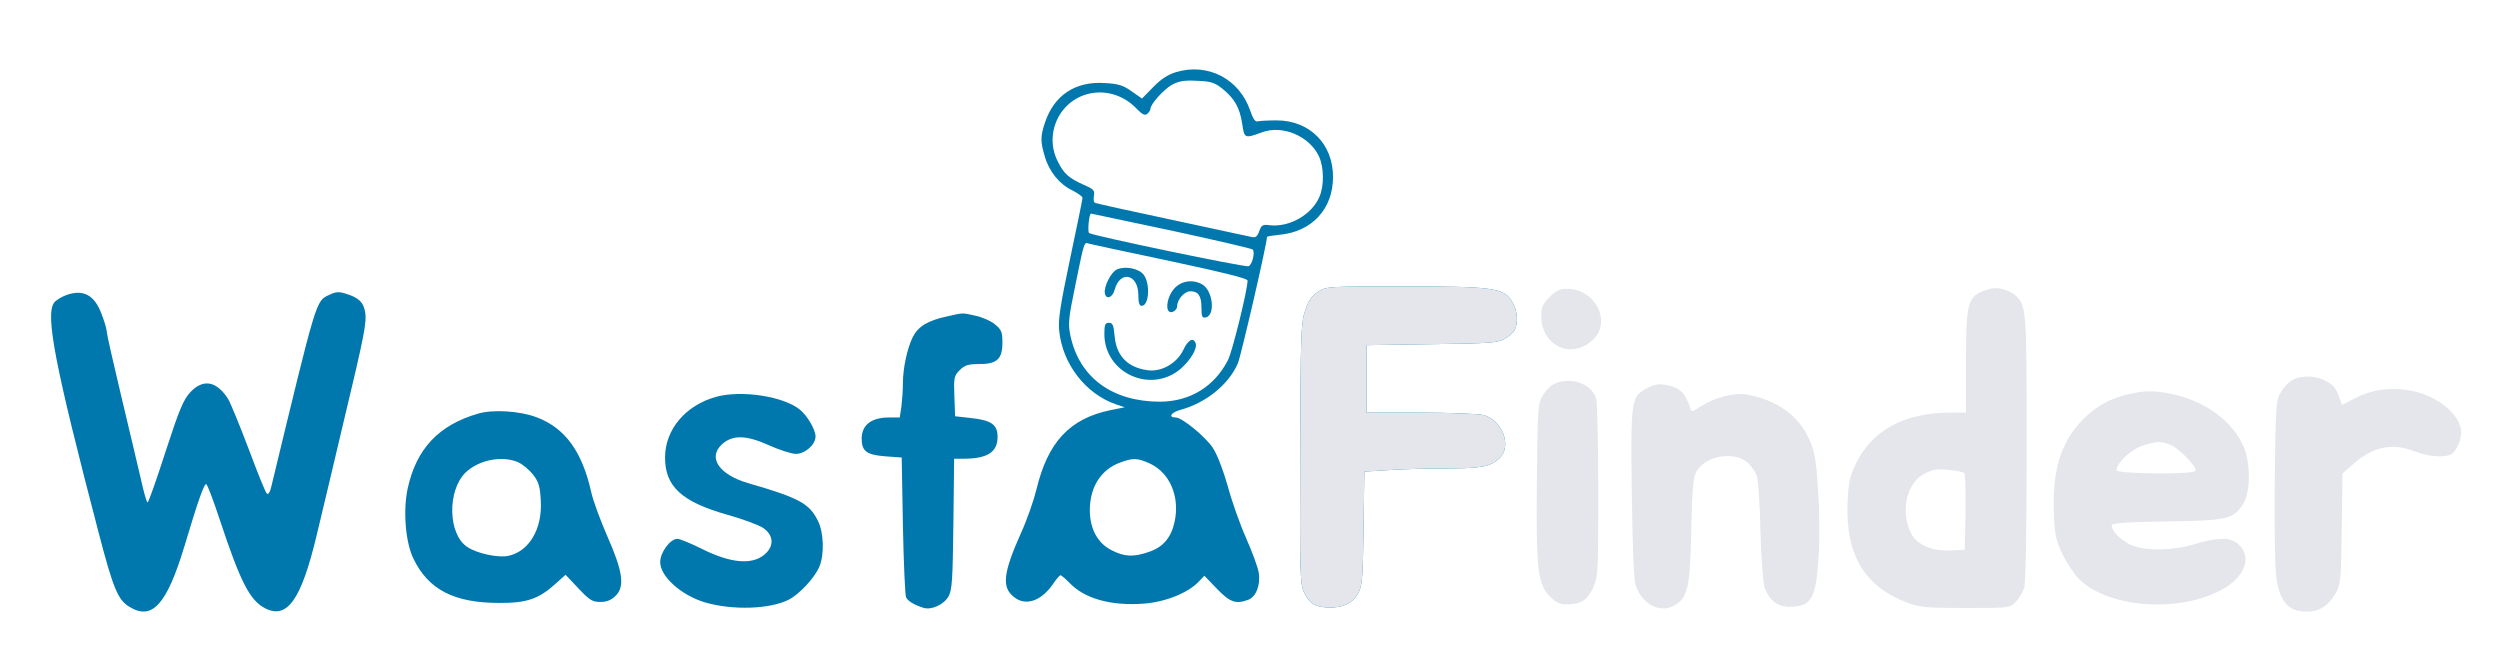
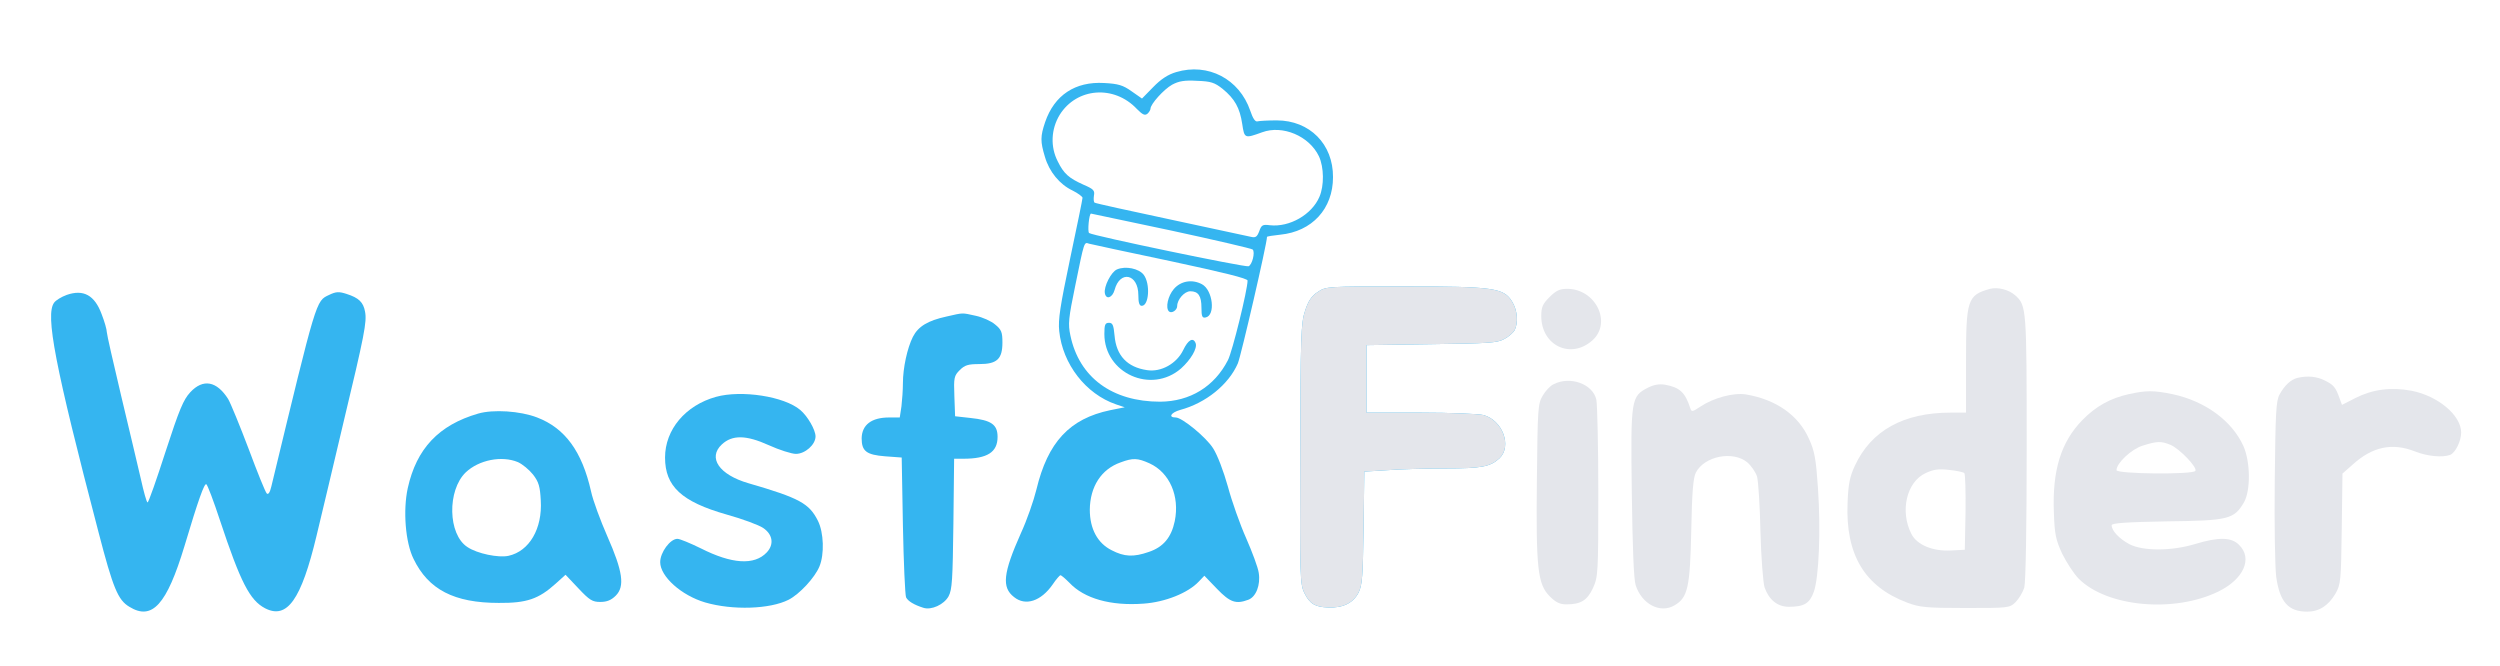
<svg xmlns="http://www.w3.org/2000/svg" version="1.0" width="1030pt" height="274pt" viewBox="0 0 1030 274" preserveAspectRatio="xMidYMid meet">
-   <g transform="translate(0,274) scale(0.1,-0.1)" fill="#0078AE" stroke="none">
+   <g transform="translate(0,274) scale(0.1,-0.1)" fill="#35b5f0" stroke="none">
    <path d="M4846 2443 c-34 -10 -63 -29 -95 -62 l-46 -47 -43 30 c-35 25 -55 31 -113 34 -119 7 -205 -50 -243 -161 -20 -59 -20 -80 -1 -143 18 -62 61 -114 114 -139 22 -11 41 -25 41 -30 0 -6 -23 -118 -51 -250 -41 -196 -50 -251 -45 -299 14 -136 109 -259 234 -302 l36 -12 -60 -12 c-167 -35 -257 -131 -304 -327 -11 -45 -39 -126 -64 -180 -73 -164 -80 -223 -28 -263 47 -38 111 -17 159 52 14 21 29 38 32 38 4 0 20 -14 37 -31 61 -65 170 -96 305 -86 89 6 184 44 228 91 l23 24 52 -54 c54 -56 78 -64 129 -45 32 12 51 61 43 111 -3 22 -27 86 -52 143 -25 56 -59 152 -75 212 -18 64 -43 130 -61 158 -29 46 -128 127 -154 127 -32 0 -20 20 18 31 105 28 200 104 238 192 13 31 120 493 120 521 0 2 24 6 54 9 132 13 218 107 218 237 1 136 -96 234 -232 234 -36 0 -71 -2 -79 -4 -9 -3 -19 11 -30 44 -45 131 -174 198 -305 159z m191 -69 c50 -41 71 -78 81 -145 9 -60 10 -60 82 -34 84 31 194 -15 234 -99 21 -45 22 -121 2 -167 -31 -73 -123 -126 -204 -117 -30 4 -35 1 -44 -25 -9 -23 -15 -27 -33 -23 -13 3 -161 35 -330 71 -169 36 -311 67 -315 70 -4 2 -5 15 -3 29 4 21 -1 27 -43 45 -60 27 -81 45 -106 96 -31 60 -28 133 8 192 70 112 224 124 318 24 23 -23 32 -28 43 -20 7 6 13 16 13 21 0 19 55 80 89 99 28 15 51 19 103 16 57 -2 72 -7 105 -33z m-211 -584 c180 -39 331 -74 335 -78 11 -11 -2 -63 -17 -69 -14 -5 -644 126 -657 137 -7 6 0 80 8 80 1 0 150 -32 331 -70z m-3 -126 c219 -47 317 -71 317 -80 0 -38 -63 -294 -81 -328 -56 -109 -156 -170 -279 -171 -198 0 -334 100 -370 273 -10 47 -8 70 20 205 38 186 36 180 57 173 10 -3 161 -35 336 -72z m-87 -833 c83 -38 125 -135 104 -238 -14 -67 -47 -107 -107 -127 -63 -22 -101 -20 -153 7 -58 29 -90 88 -90 167 1 95 47 167 127 195 51 19 70 18 119 -4z" />
    <path d="M4602 1630 c-24 -10 -55 -71 -50 -98 5 -28 31 -19 40 13 22 83 98 67 98 -21 0 -31 4 -44 14 -44 30 0 36 91 8 128 -20 26 -75 37 -110 22z" />
    <path d="M4836 1549 c-24 -28 -35 -77 -20 -92 11 -10 34 5 34 22 0 27 30 61 54 61 33 0 46 -19 46 -68 0 -35 3 -43 17 -40 42 8 30 113 -15 137 -41 22 -88 13 -116 -20z" />
    <path d="M4550 1364 c0 -162 193 -249 316 -142 40 36 68 83 60 104 -10 26 -31 14 -51 -28 -27 -56 -91 -92 -149 -83 -82 12 -127 60 -134 142 -4 44 -8 53 -23 53 -16 0 -19 -8 -19 -46z" />
    <path d="M5429 1537 c-25 -16 -39 -37 -52 -77 -17 -50 -19 -101 -20 -590 -2 -505 -1 -537 17 -573 22 -45 44 -58 99 -60 61 -2 102 19 124 61 16 32 18 69 21 268 l3 231 97 6 c53 4 161 7 239 7 147 0 183 7 221 42 52 50 13 156 -66 178 -20 5 -137 10 -259 10 l-223 0 0 139 0 139 268 4 c231 3 271 5 299 21 18 9 37 26 43 36 16 31 12 83 -10 118 -34 57 -78 63 -445 63 -318 0 -322 0 -356 -23z" />
    <path d="M275 1525 c-22 -8 -45 -22 -52 -32 -37 -50 3 -258 183 -946 60 -231 80 -279 127 -307 94 -58 154 9 227 250 57 191 82 260 90 255 5 -3 30 -69 56 -148 85 -256 123 -330 186 -363 91 -47 149 35 212 298 20 84 70 292 110 463 88 367 98 419 90 461 -7 39 -26 57 -76 73 -31 10 -43 10 -72 -4 -55 -26 -50 -11 -238 -789 -6 -26 -13 -35 -19 -29 -6 6 -39 88 -74 182 -36 95 -74 188 -85 207 -47 74 -103 85 -156 28 -28 -30 -45 -70 -102 -245 -37 -115 -70 -209 -74 -209 -4 0 -16 44 -28 98 -12 53 -49 207 -81 342 -32 135 -59 253 -59 262 0 10 -9 42 -21 73 -29 79 -75 104 -144 80z" />
    <path d="M3900 1436 c-78 -17 -117 -41 -139 -84 -23 -46 -41 -128 -41 -191 0 -27 -3 -69 -6 -95 l-7 -46 -44 0 c-72 0 -112 -30 -113 -86 0 -53 20 -68 97 -74 l68 -5 5 -280 c3 -154 9 -287 13 -296 8 -16 33 -31 71 -43 33 -11 85 13 104 47 15 28 17 68 20 300 l3 267 38 0 c99 0 141 27 141 90 0 51 -26 69 -112 78 l-63 7 -3 83 c-3 76 -1 84 22 107 21 21 35 25 81 25 73 0 95 21 95 89 0 42 -4 53 -30 74 -16 14 -52 30 -80 36 -59 13 -49 13 -120 -3z" />
    <path d="M2950 1105 c-126 -35 -210 -135 -210 -250 0 -119 68 -182 254 -235 65 -18 132 -43 150 -55 40 -27 46 -68 15 -101 -51 -54 -144 -48 -272 17 -43 21 -86 39 -96 39 -30 0 -71 -56 -71 -96 0 -59 87 -137 185 -166 113 -33 267 -28 344 11 45 23 108 91 127 137 21 50 18 140 -6 188 -36 72 -76 94 -286 155 -121 35 -169 105 -110 160 43 40 100 39 193 -3 44 -20 95 -36 112 -36 38 0 81 38 81 72 0 27 -33 84 -63 109 -66 56 -242 83 -347 54z" />
    <path d="M1970 1036 c-162 -47 -254 -144 -290 -307 -20 -91 -10 -224 24 -292 61 -126 167 -181 351 -181 115 -1 164 16 234 79 l41 37 53 -56 c46 -49 58 -56 90 -56 27 0 45 7 64 26 38 38 29 100 -35 245 -28 64 -59 147 -67 185 -37 164 -107 260 -222 304 -70 27 -181 34 -243 16z m164 -200 c18 -8 46 -31 62 -51 24 -31 29 -50 32 -107 7 -116 -47 -209 -133 -228 -41 -9 -129 9 -169 36 -81 52 -84 234 -7 308 54 51 148 70 215 42z" />
  </g>
  <g transform="translate(0,274) scale(0.1,-0.1)" fill="#e4e6eb" stroke="none">
    <path d="M8770 1116 c-76 -17 -135 -50 -190 -106 -89 -91 -125 -208 -118 -382 3 -90 8 -112 34 -169 18 -36 48 -83 69 -104 117 -116 393 -141 575 -52 104 51 142 136 85 192 -31 32 -84 33 -180 4 -98 -30 -216 -30 -272 -1 -41 22 -73 55 -73 78 0 9 61 13 228 16 255 3 276 9 317 78 28 49 27 166 -2 232 -47 104 -157 185 -292 214 -78 16 -108 16 -181 0z m173 -209 c37 -16 111 -93 102 -107 -10 -16 -325 -13 -325 3 0 29 62 87 108 101 60 19 76 19 115 3z" />
    <path d="M6790 1143 c-70 -36 -72 -45 -67 -433 3 -222 8 -358 16 -381 25 -78 101 -118 160 -83 55 32 64 74 69 309 3 157 8 217 19 238 35 68 153 91 212 42 16 -14 34 -40 40 -58 5 -18 12 -120 14 -227 3 -110 11 -210 17 -230 18 -51 53 -80 100 -80 63 0 86 14 103 62 21 59 29 253 17 427 -8 120 -14 153 -37 203 -43 97 -135 162 -260 183 -51 8 -133 -14 -187 -50 -33 -22 -37 -23 -42 -7 -21 65 -43 86 -104 97 -24 4 -46 0 -70 -12z" />
    <path d="M6401 1157 c-14 -6 -34 -28 -45 -47 -20 -33 -21 -54 -24 -345 -4 -367 3 -432 53 -482 25 -25 42 -33 68 -33 60 0 86 16 110 67 21 47 22 59 22 393 0 190 -4 362 -8 383 -14 65 -108 99 -176 64z" />
    <path d="M9465 1183 c-27 -7 -53 -31 -73 -68 -15 -26 -17 -77 -20 -355 -2 -182 1 -357 6 -397 15 -104 50 -143 128 -143 49 0 87 25 116 74 22 39 23 51 26 268 l3 227 41 36 c82 75 164 92 258 55 50 -20 113 -26 145 -14 21 9 45 56 45 92 0 71 -96 151 -204 172 -85 16 -161 6 -232 -30 l-55 -28 -10 27 c-16 45 -24 55 -60 73 -33 17 -72 21 -114 11z" />
    <path d="M6384 1516 c-28 -28 -34 -41 -34 -78 0 -122 122 -180 211 -100 81 73 13 212 -104 212 -31 0 -46 -7 -73 -34z" />
    <path d="M8199 1550 c-93 -26 -99 -44 -99 -300 l0 -210 -63 0 c-195 0 -328 -74 -395 -219 -21 -45 -27 -76 -30 -152 -9 -214 70 -346 246 -412 50 -19 78 -22 239 -22 178 0 182 0 207 24 14 14 30 41 36 60 6 22 10 250 10 579 0 575 -1 583 -47 625 -27 24 -72 35 -104 27z m-106 -759 c4 -4 6 -77 5 -162 l-3 -154 -57 -3 c-75 -4 -140 23 -163 68 -48 94 -20 215 59 251 32 15 53 18 96 13 30 -3 58 -9 63 -13z" />
    <path d="M5429 1537 c-25 -16 -39 -37 -52 -77 -17 -50 -19 -101 -20 -590 -2 -505 -1 -537 17 -573 22 -45 44 -58 99 -60 61 -2 102 19 124 61 16 32 18 69 21 268 l3 231 97 6 c53 4 161 7 239 7 147 0 183 7 221 42 52 50 13 156 -66 178 -20 5 -137 10 -259 10 l-223 0 0 139 0 139 268 4 c231 3 271 5 299 21 18 9 37 26 43 36 16 31 12 83 -10 118 -34 57 -78 63 -445 63 -318 0 -322 0 -356 -23z" />
  </g>
</svg>
